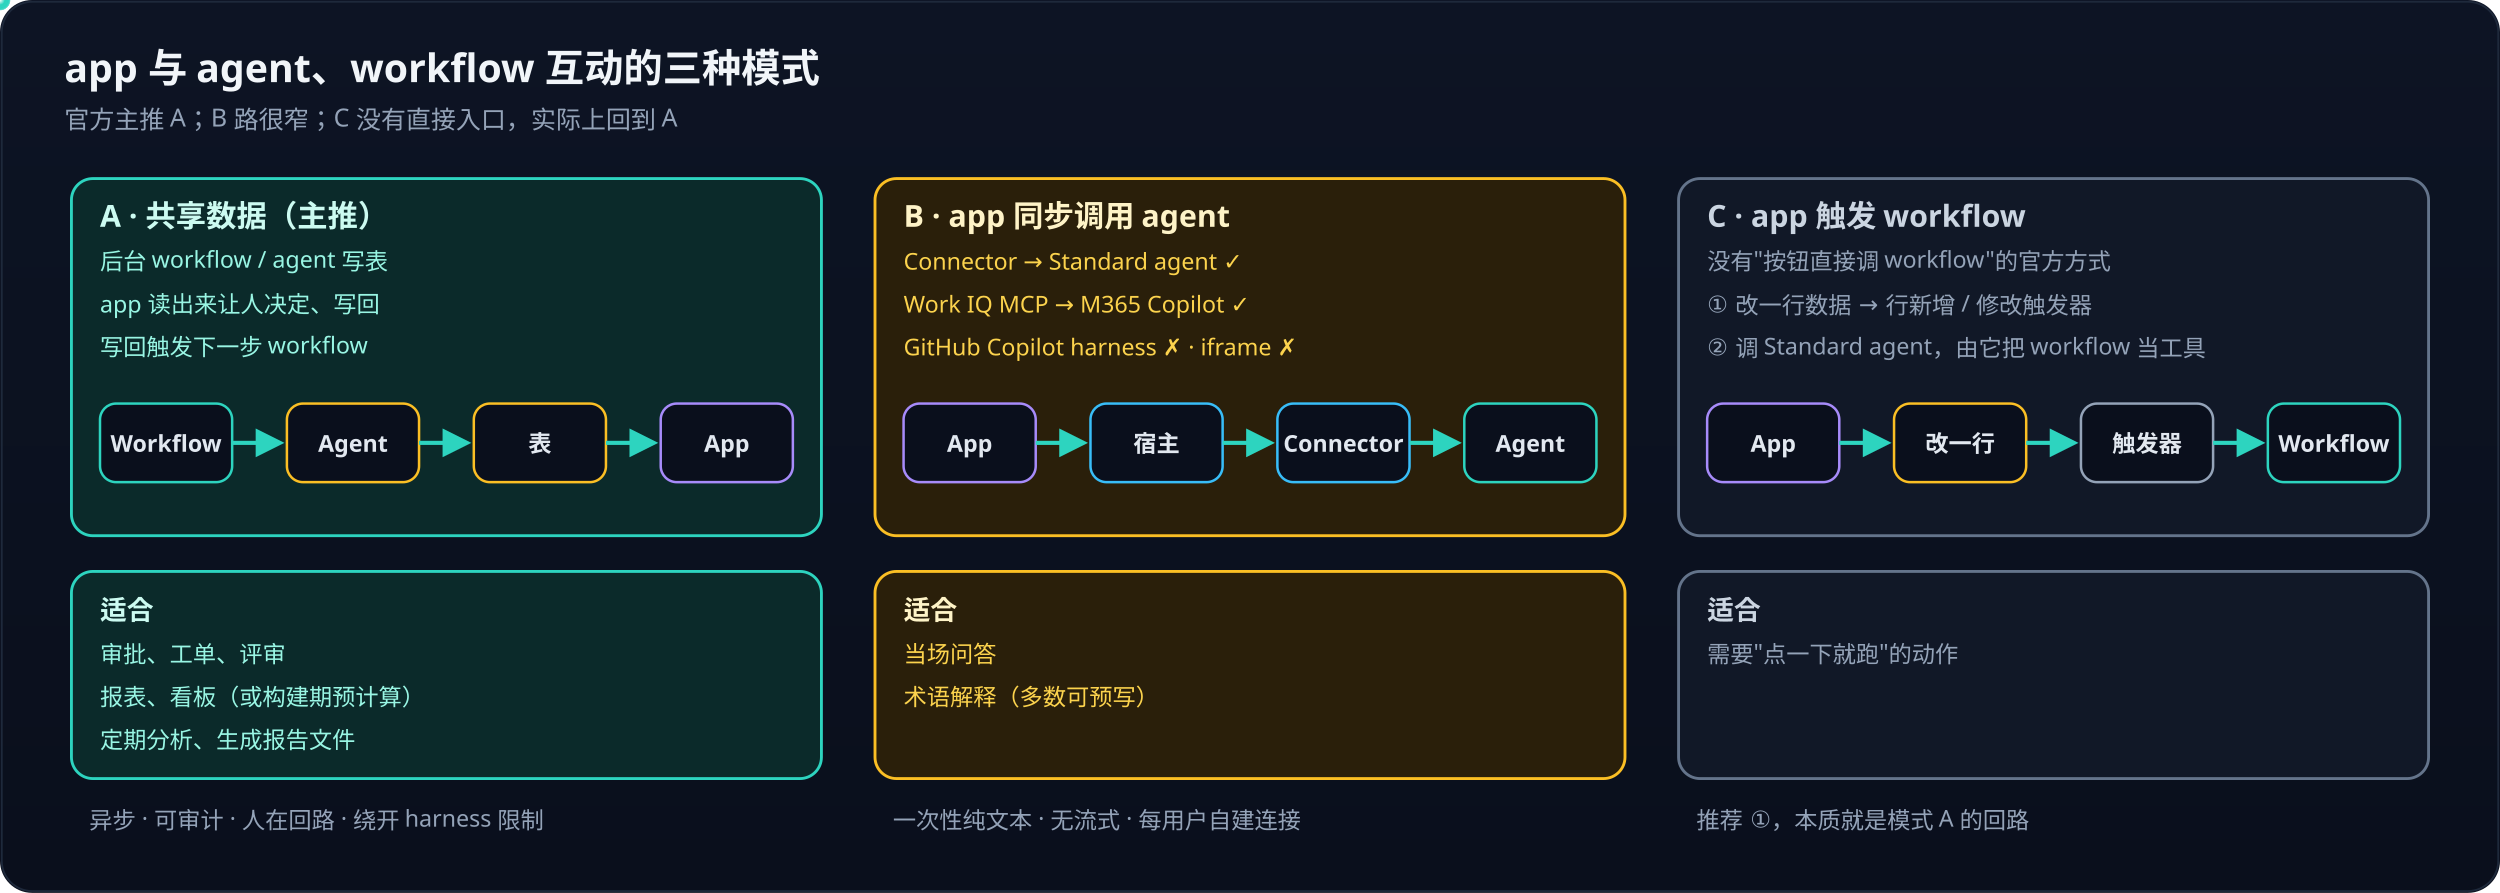
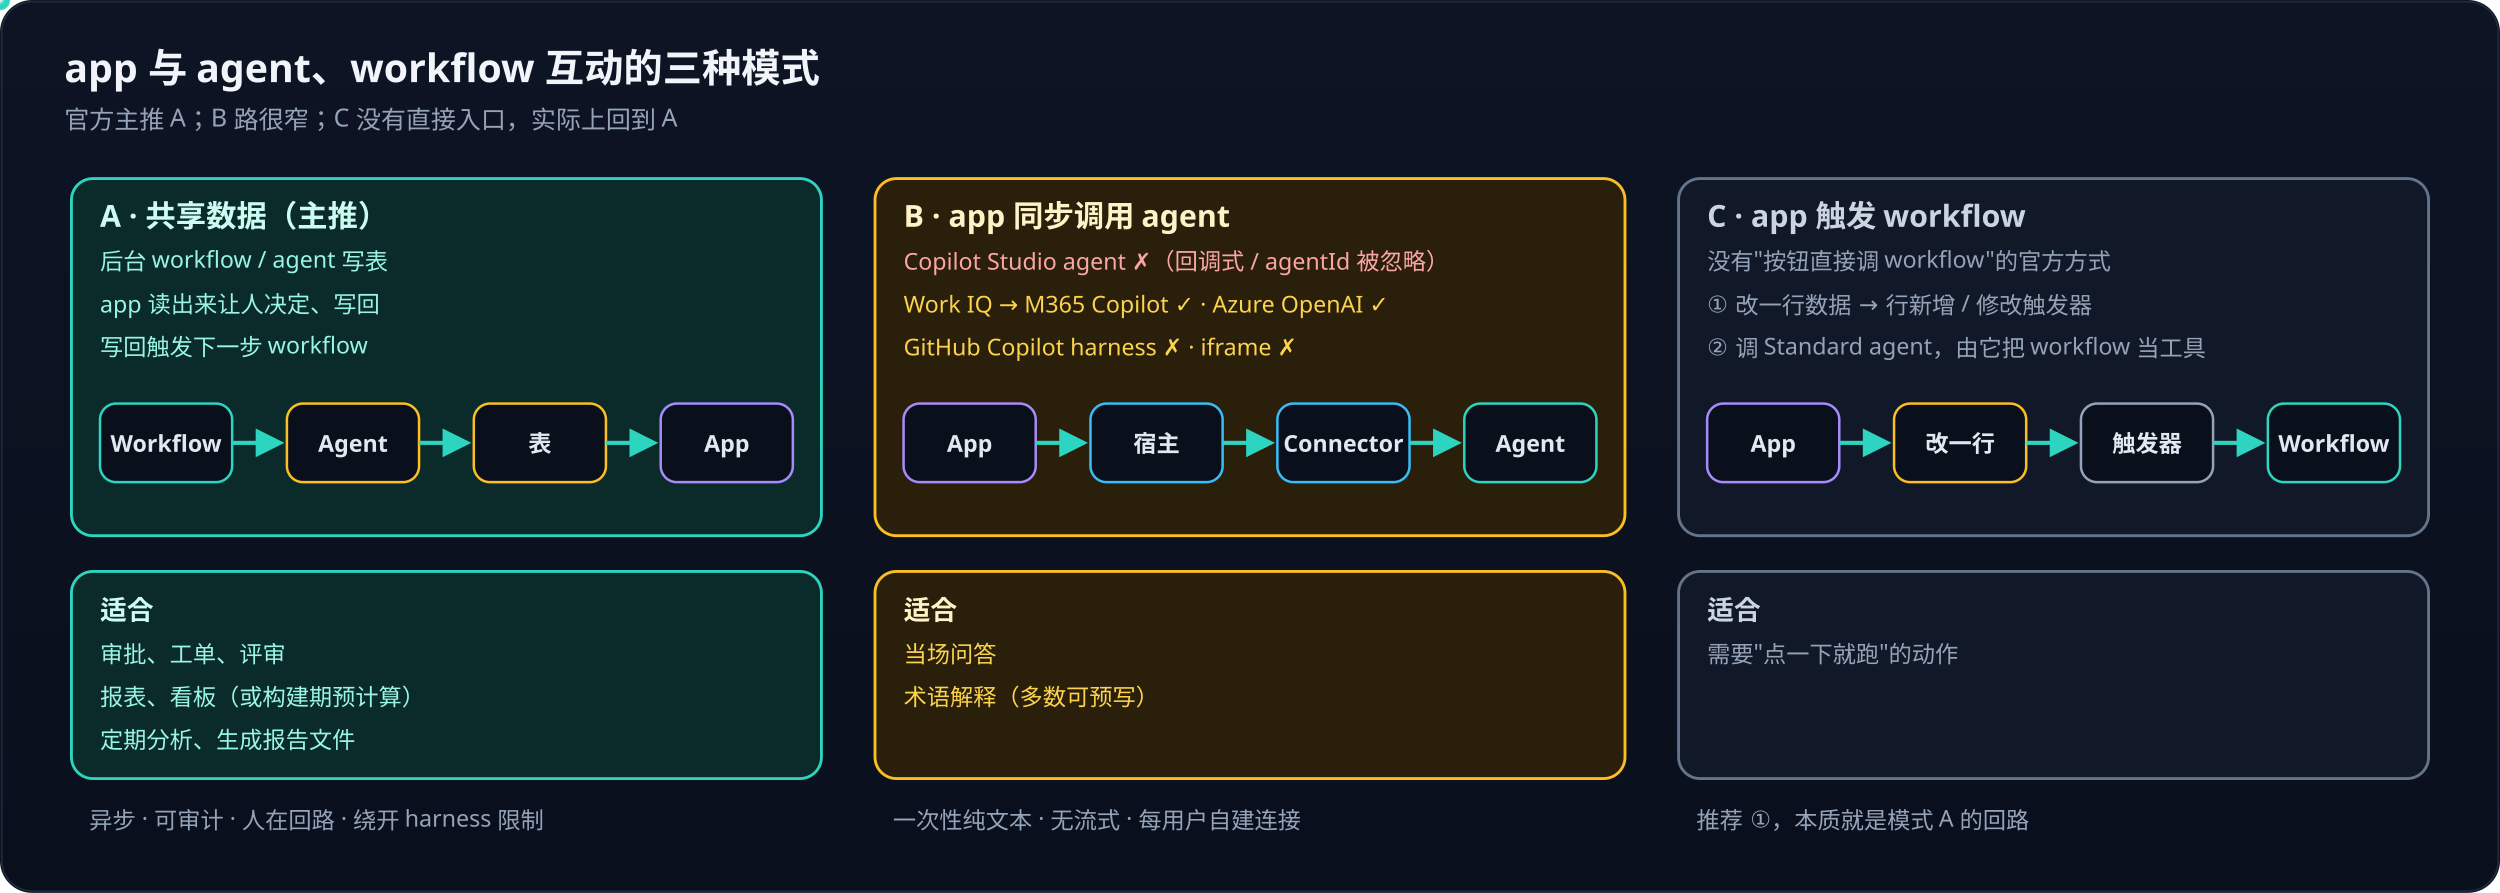
<svg xmlns="http://www.w3.org/2000/svg" width="1400" height="500" viewBox="0 0 1400 500" font-family="PingFang SC, Hiragino Sans GB, Microsoft YaHei, sans-serif">
  <defs>
    <linearGradient id="bg" x1="0" y1="0" x2="0" y2="1">
      <stop offset="0" stop-color="#0d1424" />
      <stop offset="1" stop-color="#0a0f1c" />
    </linearGradient>
    <radialGradient id="pt_teal" cx="0.5" cy="0.5" r="0.5">
      <stop offset="0" stop-color="#ffffff" />
      <stop offset="0.45" stop-color="#2dd4bf" />
      <stop offset="1" stop-color="#2dd4bf" stop-opacity="0" />
    </radialGradient>
    <marker id="ar_teal" viewBox="0 0 10 10" refX="9" refY="5" markerWidth="7" markerHeight="7" orient="auto-start-reverse">
      <path d="M0 0 L10 5 L0 10 z" fill="#2dd4bf" />
    </marker>
    <radialGradient id="pt_sky" cx="0.5" cy="0.5" r="0.5">
      <stop offset="0" stop-color="#ffffff" />
      <stop offset="0.45" stop-color="#38bdf8" />
      <stop offset="1" stop-color="#38bdf8" stop-opacity="0" />
    </radialGradient>
    <marker id="ar_sky" viewBox="0 0 10 10" refX="9" refY="5" markerWidth="7" markerHeight="7" orient="auto-start-reverse">
      <path d="M0 0 L10 5 L0 10 z" fill="#38bdf8" />
    </marker>
    <radialGradient id="pt_violet" cx="0.5" cy="0.5" r="0.5">
      <stop offset="0" stop-color="#ffffff" />
      <stop offset="0.45" stop-color="#a78bfa" />
      <stop offset="1" stop-color="#a78bfa" stop-opacity="0" />
    </radialGradient>
    <marker id="ar_violet" viewBox="0 0 10 10" refX="9" refY="5" markerWidth="7" markerHeight="7" orient="auto-start-reverse">
      <path d="M0 0 L10 5 L0 10 z" fill="#a78bfa" />
    </marker>
    <radialGradient id="pt_amber" cx="0.5" cy="0.5" r="0.5">
      <stop offset="0" stop-color="#ffffff" />
      <stop offset="0.45" stop-color="#fbbf24" />
      <stop offset="1" stop-color="#fbbf24" stop-opacity="0" />
    </radialGradient>
    <marker id="ar_amber" viewBox="0 0 10 10" refX="9" refY="5" markerWidth="7" markerHeight="7" orient="auto-start-reverse">
      <path d="M0 0 L10 5 L0 10 z" fill="#fbbf24" />
    </marker>
    <radialGradient id="pt_gray" cx="0.5" cy="0.5" r="0.5">
      <stop offset="0" stop-color="#ffffff" />
      <stop offset="0.45" stop-color="#64748b" />
      <stop offset="1" stop-color="#64748b" stop-opacity="0" />
    </radialGradient>
    <marker id="ar_gray" viewBox="0 0 10 10" refX="9" refY="5" markerWidth="7" markerHeight="7" orient="auto-start-reverse">
      <path d="M0 0 L10 5 L0 10 z" fill="#64748b" />
    </marker>
    <radialGradient id="pt_red" cx="0.5" cy="0.5" r="0.5">
      <stop offset="0" stop-color="#ffffff" />
      <stop offset="0.45" stop-color="#f87171" />
      <stop offset="1" stop-color="#f87171" stop-opacity="0" />
    </radialGradient>
    <marker id="ar_red" viewBox="0 0 10 10" refX="9" refY="5" markerWidth="7" markerHeight="7" orient="auto-start-reverse">
      <path d="M0 0 L10 5 L0 10 z" fill="#f87171" />
    </marker>
    <radialGradient id="pt_rose" cx="0.5" cy="0.5" r="0.5">
      <stop offset="0" stop-color="#ffffff" />
      <stop offset="0.45" stop-color="#fb7185" />
      <stop offset="1" stop-color="#fb7185" stop-opacity="0" />
    </radialGradient>
    <marker id="ar_rose" viewBox="0 0 10 10" refX="9" refY="5" markerWidth="7" markerHeight="7" orient="auto-start-reverse">
      <path d="M0 0 L10 5 L0 10 z" fill="#fb7185" />
    </marker>
    <radialGradient id="pt_green" cx="0.5" cy="0.5" r="0.5">
      <stop offset="0" stop-color="#ffffff" />
      <stop offset="0.45" stop-color="#4ade80" />
      <stop offset="1" stop-color="#4ade80" stop-opacity="0" />
    </radialGradient>
    <marker id="ar_green" viewBox="0 0 10 10" refX="9" refY="5" markerWidth="7" markerHeight="7" orient="auto-start-reverse">
      <path d="M0 0 L10 5 L0 10 z" fill="#4ade80" />
    </marker>
  </defs>
  <style>@keyframes flowDash { to { stroke-dashoffset: -76; } } .flow { stroke-dasharray: 18 20; animation: flowDash 1.6s linear infinite; } @keyframes pulse { 0%,100% { opacity: .6; } 50% { opacity: 1; } } .pulse { animation: pulse 2.2s ease-in-out infinite; }</style>
  <rect width="1400" height="500" rx="18" fill="url(#bg)" />
  <rect x="1" y="1" width="1398" height="498" rx="17" fill="none" stroke="#1e293b" />
  <text x="36" y="46" font-size="22" font-weight="700" fill="#f1f5f9" text-anchor="start">app 与 agent、workflow 互动的三种模式</text>
  <text x="36" y="72" font-size="14" font-weight="400" fill="#94a3b8" text-anchor="start">官方主推 A；B 路很窄；C 没有直接入口，实际上回到 A</text>
  <rect x="40" y="100" width="420" height="200" rx="12" fill="#0b2a2a" stroke="#2dd4bf" stroke-width="1.6" class="pulse" />
  <text x="56" y="127" font-size="17" font-weight="700" fill="#ccfbf1" text-anchor="start">A · 共享数据（主推）</text>
  <text x="56" y="151" font-size="13" font-weight="400" fill="#99f6e4" text-anchor="start">后台 workflow / agent 写表</text>
  <text x="56" y="175" font-size="13" font-weight="400" fill="#99f6e4" text-anchor="start">app 读出来让人决定、写回</text>
  <text x="56" y="199" font-size="13" font-weight="400" fill="#99f6e4" text-anchor="start">写回触发下一步 workflow</text>
  <rect x="40" y="320" width="420" height="116" rx="12" fill="#0b2a2a" stroke="#2dd4bf" stroke-width="1.6" />
  <text x="56" y="347" font-size="15" font-weight="700" fill="#ccfbf1" text-anchor="start">适合</text>
  <text x="56" y="371" font-size="13" font-weight="400" fill="#99f6e4" text-anchor="start">审批、工单、评审</text>
  <text x="56" y="395" font-size="13" font-weight="400" fill="#99f6e4" text-anchor="start">报表、看板（或构建期预计算）</text>
  <text x="56" y="419" font-size="13" font-weight="400" fill="#99f6e4" text-anchor="start">定期分析、生成报告文件</text>
  <text x="50" y="464" font-size="13" font-weight="400" fill="#94a3b8" text-anchor="start">异步 · 可审计 · 人在回路 · 绕开 harness 限制</text>
  <rect x="490" y="100" width="420" height="200" rx="12" fill="#2a1f0a" stroke="#fbbf24" stroke-width="1.6" />
  <text x="506" y="127" font-size="17" font-weight="700" fill="#fef3c7" text-anchor="start">B · app 同步调用 agent</text>
-   <text x="506" y="151" font-size="13" font-weight="400" fill="#fcd34d" text-anchor="start">Connector → Standard agent ✓</text>
-   <text x="506" y="175" font-size="13" font-weight="400" fill="#fcd34d" text-anchor="start">Work IQ MCP → M365 Copilot ✓</text>
+   <text x="506" y="151" font-size="13" font-weight="400" fill="#fca5a5" text-anchor="start">Copilot Studio agent ✗（回调式 / agentId 被忽略）</text>
+   <text x="506" y="175" font-size="13" font-weight="400" fill="#fcd34d" text-anchor="start">Work IQ → M365 Copilot ✓ · Azure OpenAI ✓</text>
  <text x="506" y="199" font-size="13" font-weight="400" fill="#fcd34d" text-anchor="start">GitHub Copilot harness ✗ · iframe ✗</text>
  <rect x="490" y="320" width="420" height="116" rx="12" fill="#2a1f0a" stroke="#fbbf24" stroke-width="1.6" />
  <text x="506" y="347" font-size="15" font-weight="700" fill="#fef3c7" text-anchor="start">适合</text>
  <text x="506" y="371" font-size="13" font-weight="400" fill="#fcd34d" text-anchor="start">当场问答</text>
  <text x="506" y="395" font-size="13" font-weight="400" fill="#fcd34d" text-anchor="start">术语解释（多数可预写）</text>
  <text x="500" y="464" font-size="13" font-weight="400" fill="#94a3b8" text-anchor="start">一次性纯文本 · 无流式 · 每用户自建连接</text>
  <rect x="940" y="100" width="420" height="200" rx="12" fill="#111827" stroke="#64748b" stroke-width="1.6" />
  <text x="956" y="127" font-size="17" font-weight="700" fill="#cbd5e1" text-anchor="start">C · app 触发 workflow</text>
  <text x="956" y="151" font-size="13" font-weight="400" fill="#94a3b8" text-anchor="start">没有"按钮直接调 workflow"的官方方式</text>
  <text x="956" y="175" font-size="13" font-weight="400" fill="#94a3b8" text-anchor="start">① 改一行数据 → 行新增 / 修改触发器</text>
  <text x="956" y="199" font-size="13" font-weight="400" fill="#94a3b8" text-anchor="start">② 调 Standard agent，由它把 workflow 当工具</text>
  <rect x="940" y="320" width="420" height="116" rx="12" fill="#111827" stroke="#64748b" stroke-width="1.6" />
  <text x="956" y="347" font-size="15" font-weight="700" fill="#cbd5e1" text-anchor="start">适合</text>
  <text x="956" y="371" font-size="13" font-weight="400" fill="#94a3b8" text-anchor="start">需要"点一下就跑"的动作</text>
  <text x="950" y="464" font-size="13" font-weight="400" fill="#94a3b8" text-anchor="start">推荐 ①，本质就是模式 A 的回路</text>
  <rect x="56.0" y="226" width="74" height="44" rx="9" fill="#0a0f1c" stroke="#2dd4bf" stroke-width="1.4" />
  <text x="93.0" y="253" font-size="13" font-weight="600" fill="#e2e8f0" text-anchor="middle">Workflow</text>
  <rect x="160.667" y="226" width="74" height="44" rx="9" fill="#0a0f1c" stroke="#fbbf24" stroke-width="1.4" />
  <text x="197.667" y="253" font-size="13" font-weight="600" fill="#e2e8f0" text-anchor="middle">Agent</text>
  <rect x="265.333" y="226" width="74" height="44" rx="9" fill="#0a0f1c" stroke="#fbbf24" stroke-width="1.4" />
  <text x="302.333" y="253" font-size="13" font-weight="600" fill="#e2e8f0" text-anchor="middle">表</text>
  <rect x="370.0" y="226" width="74" height="44" rx="9" fill="#0a0f1c" stroke="#a78bfa" stroke-width="1.4" />
  <text x="407.0" y="253" font-size="13" font-weight="600" fill="#e2e8f0" text-anchor="middle">App</text>
  <path id="p1" d="M130.0 248 H157.667" fill="none" stroke="#2dd4bf" stroke-width="2.3" class="flow" marker-end="url(#ar_teal)" />
  <circle r="6" fill="url(#pt_teal)">
    <animateMotion dur="1.0s" begin="0.0s" repeatCount="indefinite">
      <mpath href="#p1" />
    </animateMotion>
  </circle>
  <path id="p2" d="M234.667 248 H262.333" fill="none" stroke="#2dd4bf" stroke-width="2.3" class="flow" marker-end="url(#ar_teal)" />
  <circle r="6" fill="url(#pt_teal)">
    <animateMotion dur="1.0s" begin="0.4s" repeatCount="indefinite">
      <mpath href="#p2" />
    </animateMotion>
  </circle>
  <path id="p3" d="M339.333 248 H367.0" fill="none" stroke="#2dd4bf" stroke-width="2.3" class="flow" marker-end="url(#ar_teal)" />
  <circle r="6" fill="url(#pt_teal)">
    <animateMotion dur="1.0s" begin="0.8s" repeatCount="indefinite">
      <mpath href="#p3" />
    </animateMotion>
  </circle>
  <rect x="506.0" y="226" width="74" height="44" rx="9" fill="#0a0f1c" stroke="#a78bfa" stroke-width="1.4" />
  <text x="543.0" y="253" font-size="13" font-weight="600" fill="#e2e8f0" text-anchor="middle">App</text>
  <rect x="610.667" y="226" width="74" height="44" rx="9" fill="#0a0f1c" stroke="#38bdf8" stroke-width="1.4" />
  <text x="647.667" y="253" font-size="13" font-weight="600" fill="#e2e8f0" text-anchor="middle">宿主</text>
  <rect x="715.333" y="226" width="74" height="44" rx="9" fill="#0a0f1c" stroke="#38bdf8" stroke-width="1.4" />
  <text x="752.333" y="253" font-size="13" font-weight="600" fill="#e2e8f0" text-anchor="middle">Connector</text>
  <rect x="820.0" y="226" width="74" height="44" rx="9" fill="#0a0f1c" stroke="#2dd4bf" stroke-width="1.4" />
  <text x="857.0" y="253" font-size="13" font-weight="600" fill="#e2e8f0" text-anchor="middle">Agent</text>
  <path id="p4" d="M580.0 248 H607.667" fill="none" stroke="#2dd4bf" stroke-width="2.3" class="flow" marker-end="url(#ar_teal)" />
  <circle r="6" fill="url(#pt_teal)">
    <animateMotion dur="1.0s" begin="0.0s" repeatCount="indefinite">
      <mpath href="#p4" />
    </animateMotion>
  </circle>
  <path id="p5" d="M684.667 248 H712.333" fill="none" stroke="#2dd4bf" stroke-width="2.3" class="flow" marker-end="url(#ar_teal)" />
  <circle r="6" fill="url(#pt_teal)">
    <animateMotion dur="1.0s" begin="0.4s" repeatCount="indefinite">
      <mpath href="#p5" />
    </animateMotion>
  </circle>
  <path id="p6" d="M789.333 248 H817.0" fill="none" stroke="#2dd4bf" stroke-width="2.3" class="flow" marker-end="url(#ar_teal)" />
  <circle r="6" fill="url(#pt_teal)">
    <animateMotion dur="1.0s" begin="0.8s" repeatCount="indefinite">
      <mpath href="#p6" />
    </animateMotion>
  </circle>
  <rect x="956.0" y="226" width="74" height="44" rx="9" fill="#0a0f1c" stroke="#a78bfa" stroke-width="1.4" />
  <text x="993.0" y="253" font-size="13" font-weight="600" fill="#e2e8f0" text-anchor="middle">App</text>
  <rect x="1060.667" y="226" width="74" height="44" rx="9" fill="#0a0f1c" stroke="#fbbf24" stroke-width="1.4" />
  <text x="1097.667" y="253" font-size="13" font-weight="600" fill="#e2e8f0" text-anchor="middle">改一行</text>
  <rect x="1165.333" y="226" width="74" height="44" rx="9" fill="#0a0f1c" stroke="#94a3b8" stroke-width="1.4" />
  <text x="1202.333" y="253" font-size="13" font-weight="600" fill="#e2e8f0" text-anchor="middle">触发器</text>
  <rect x="1270.0" y="226" width="74" height="44" rx="9" fill="#0a0f1c" stroke="#2dd4bf" stroke-width="1.4" />
  <text x="1307.0" y="253" font-size="13" font-weight="600" fill="#e2e8f0" text-anchor="middle">Workflow</text>
  <path id="p7" d="M1030.0 248 H1057.667" fill="none" stroke="#2dd4bf" stroke-width="2.3" class="flow" marker-end="url(#ar_teal)" />
  <circle r="6" fill="url(#pt_teal)">
    <animateMotion dur="1.0s" begin="0.0s" repeatCount="indefinite">
      <mpath href="#p7" />
    </animateMotion>
  </circle>
  <path id="p8" d="M1134.667 248 H1162.333" fill="none" stroke="#2dd4bf" stroke-width="2.3" class="flow" marker-end="url(#ar_teal)" />
  <circle r="6" fill="url(#pt_teal)">
    <animateMotion dur="1.0s" begin="0.4s" repeatCount="indefinite">
      <mpath href="#p8" />
    </animateMotion>
  </circle>
  <path id="p9" d="M1239.333 248 H1267.0" fill="none" stroke="#2dd4bf" stroke-width="2.3" class="flow" marker-end="url(#ar_teal)" />
  <circle r="6" fill="url(#pt_teal)">
    <animateMotion dur="1.0s" begin="0.8s" repeatCount="indefinite">
      <mpath href="#p9" />
    </animateMotion>
  </circle>
</svg>
